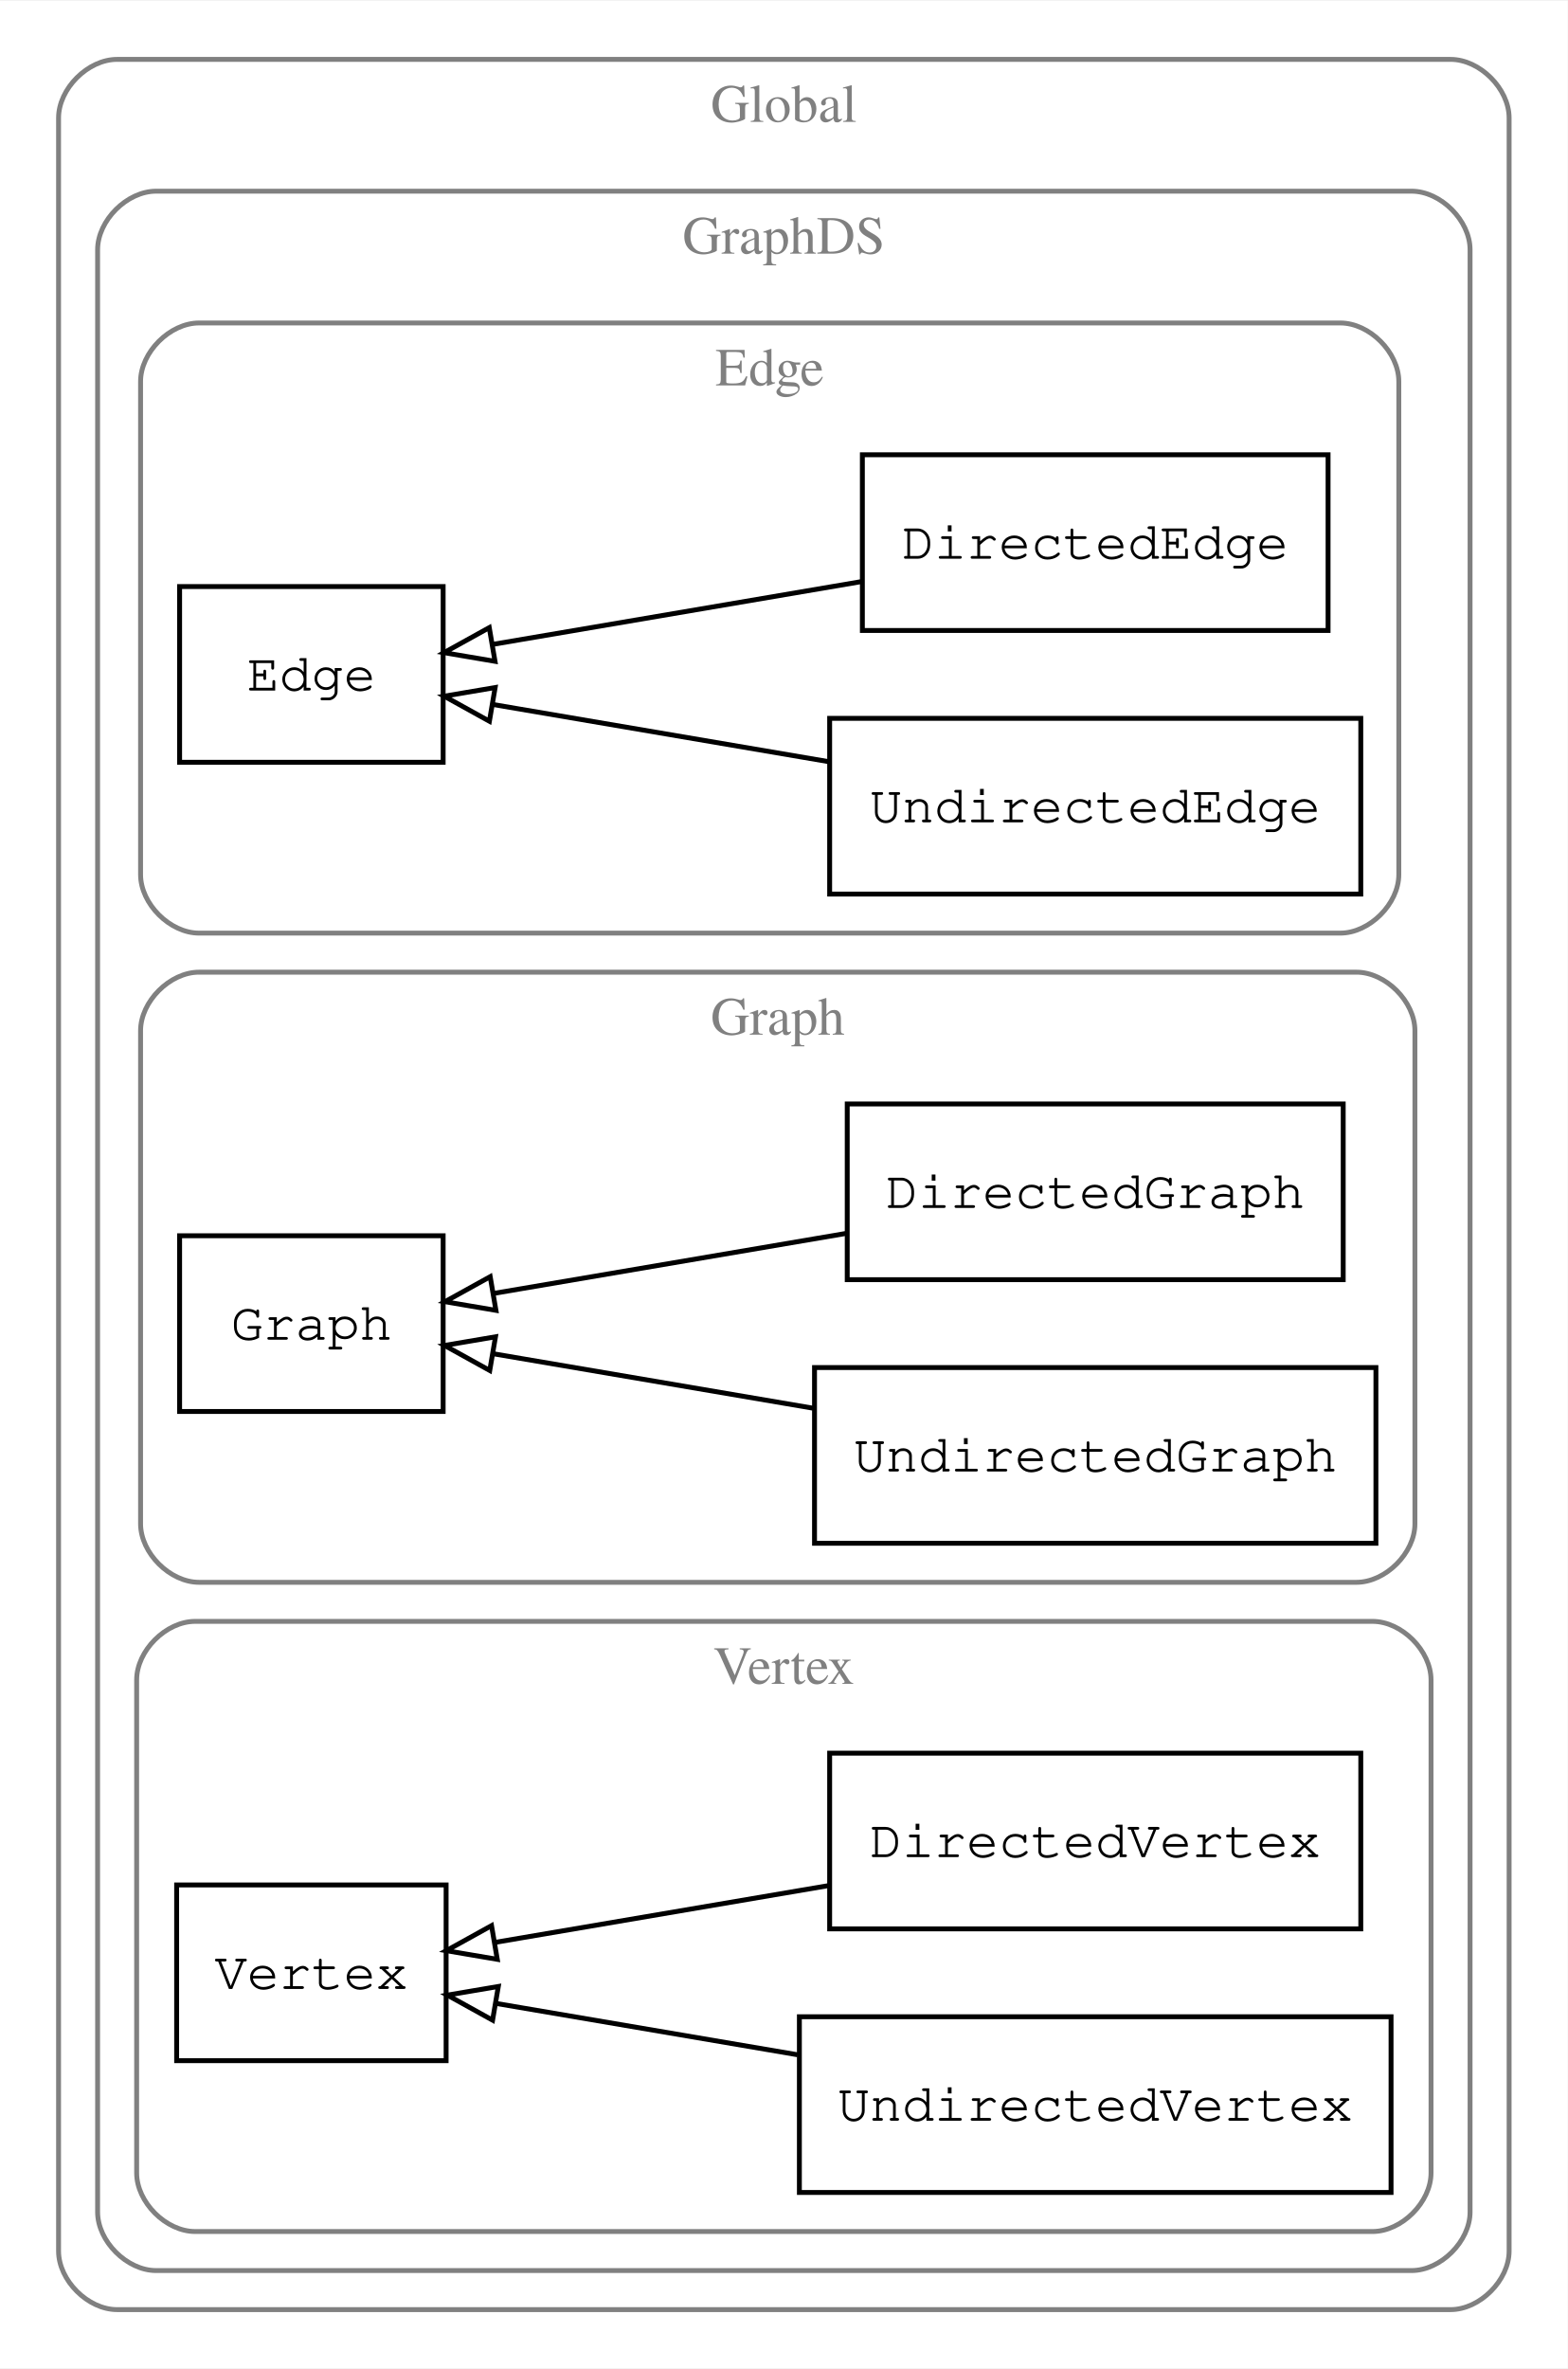
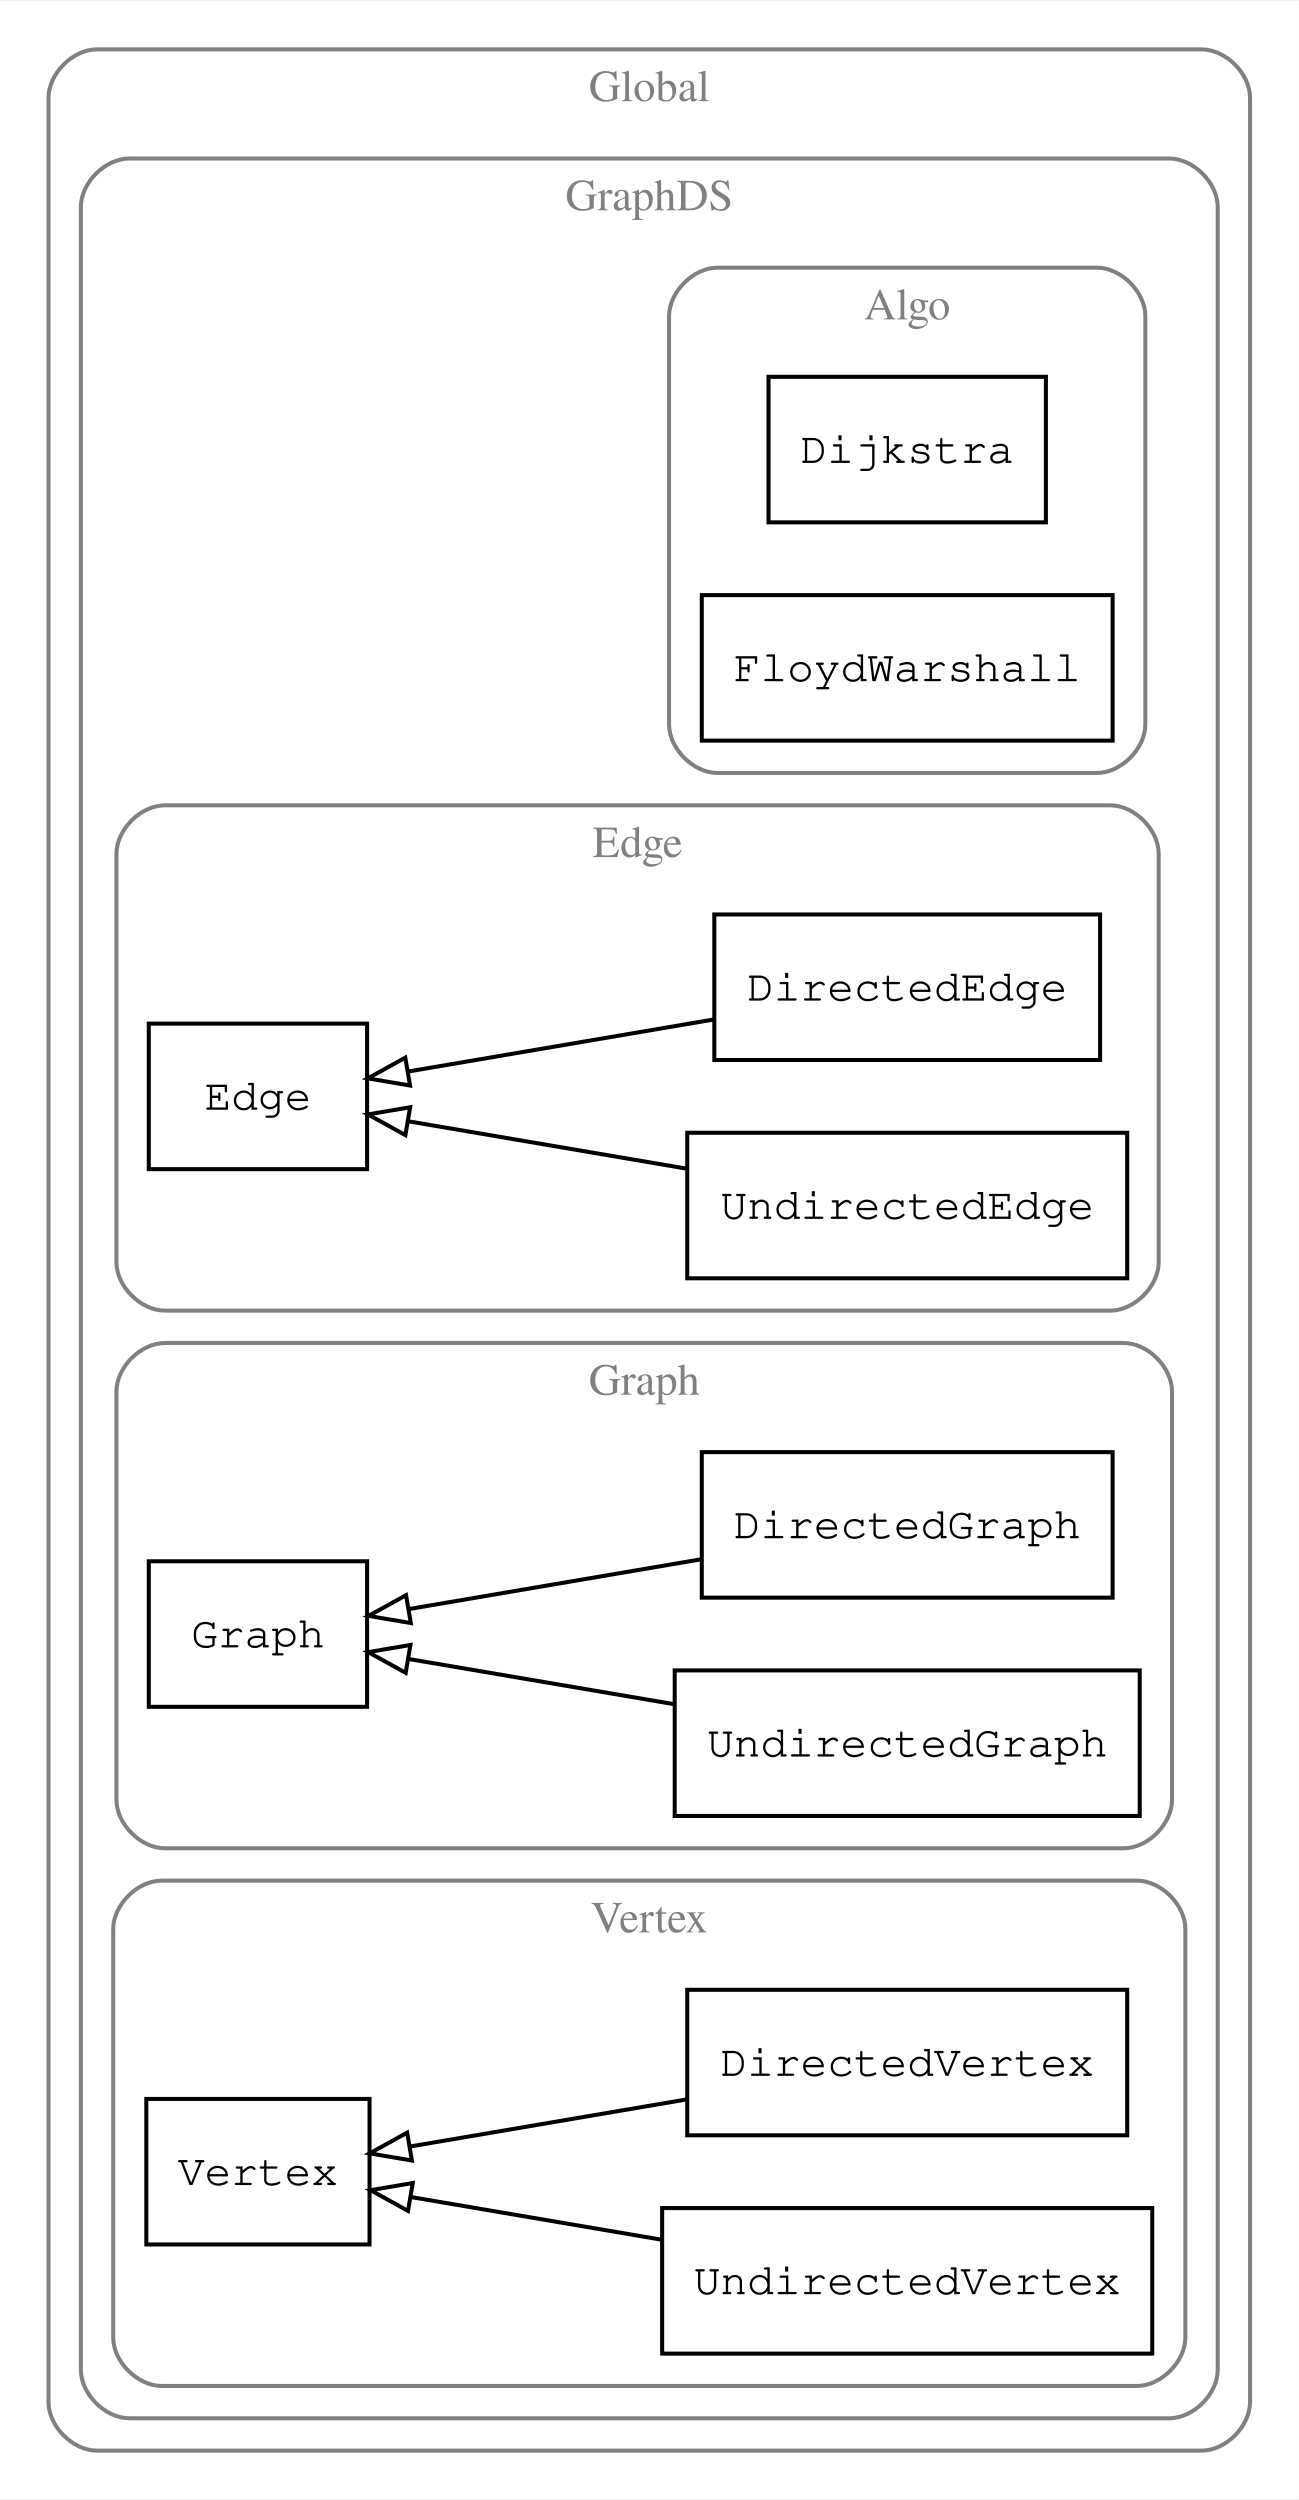
- <svg xmlns="http://www.w3.org/2000/svg" width="321pt" height="485pt" viewBox="0.00 0.00 321.22 485.00">
-   <g id="graph0" class="graph" transform="scale(1 1) rotate(0) translate(4 481)">
-     <polygon fill="white" stroke="none" points="-4,4 -4,-481 317.224,-481 317.224,4 -4,4" />
+ <svg xmlns="http://www.w3.org/2000/svg" width="321pt" height="618pt" viewBox="0.00 0.00 321.22 618.00">
+   <g id="graph0" class="graph" transform="scale(1 1) rotate(0) translate(4 614)">
+     <polygon fill="white" stroke="none" points="-4,4 -4,-614 317.224,-614 317.224,4 -4,4" />
    <g id="clust1" class="cluster">
-       <path fill="none" stroke="gray" d="M20,-8C20,-8 293.224,-8 293.224,-8 299.224,-8 305.224,-14 305.224,-20 305.224,-20 305.224,-457 305.224,-457 305.224,-463 299.224,-469 293.224,-469 293.224,-469 20,-469 20,-469 14,-469 8,-463 8,-457 8,-457 8,-20 8,-20 8,-14 14,-8 20,-8" />
-       <text text-anchor="middle" x="156.612" y="-456.2" font-family="Times,serif" font-size="11.00" fill="gray">Global</text>
+       <path fill="none" stroke="gray" d="M20,-8C20,-8 293.224,-8 293.224,-8 299.224,-8 305.224,-14 305.224,-20 305.224,-20 305.224,-590 305.224,-590 305.224,-596 299.224,-602 293.224,-602 293.224,-602 20,-602 20,-602 14,-602 8,-596 8,-590 8,-590 8,-20 8,-20 8,-14 14,-8 20,-8" />
+       <text text-anchor="middle" x="156.612" y="-589.2" font-family="Times,serif" font-size="11.00" fill="gray">Global</text>
    </g>
    <g id="clust2" class="cluster">
-       <path fill="none" stroke="gray" d="M28,-16C28,-16 285.224,-16 285.224,-16 291.224,-16 297.224,-22 297.224,-28 297.224,-28 297.224,-430 297.224,-430 297.224,-436 291.224,-442 285.224,-442 285.224,-442 28,-442 28,-442 22,-442 16,-436 16,-430 16,-430 16,-28 16,-28 16,-22 22,-16 28,-16" />
-       <text text-anchor="middle" x="156.612" y="-429.2" font-family="Times,serif" font-size="11.00" fill="gray">GraphDS</text>
+       <path fill="none" stroke="gray" d="M28,-16C28,-16 285.224,-16 285.224,-16 291.224,-16 297.224,-22 297.224,-28 297.224,-28 297.224,-563 297.224,-563 297.224,-569 291.224,-575 285.224,-575 285.224,-575 28,-575 28,-575 22,-575 16,-569 16,-563 16,-563 16,-28 16,-28 16,-22 22,-16 28,-16" />
+       <text text-anchor="middle" x="156.612" y="-562.2" font-family="Times,serif" font-size="11.00" fill="gray">GraphDS</text>
    </g>
    <g id="clust3" class="cluster">
+       <path fill="none" stroke="gray" d="M173.508,-423C173.508,-423 267.322,-423 267.322,-423 273.322,-423 279.322,-429 279.322,-435 279.322,-435 279.322,-536 279.322,-536 279.322,-542 273.322,-548 267.322,-548 267.322,-548 173.508,-548 173.508,-548 167.508,-548 161.508,-542 161.508,-536 161.508,-536 161.508,-435 161.508,-435 161.508,-429 167.508,-423 173.508,-423" />
+       <text text-anchor="middle" x="220.415" y="-535.2" font-family="Times,serif" font-size="11.00" fill="gray">Algo</text>
+     </g>
+     <g id="clust4" class="cluster">
      <path fill="none" stroke="gray" d="M36.803,-290C36.803,-290 270.623,-290 270.623,-290 276.623,-290 282.623,-296 282.623,-302 282.623,-302 282.623,-403 282.623,-403 282.623,-409 276.623,-415 270.623,-415 270.623,-415 36.803,-415 36.803,-415 30.803,-415 24.803,-409 24.803,-403 24.803,-403 24.803,-302 24.803,-302 24.803,-296 30.803,-290 36.803,-290" />
      <text text-anchor="middle" x="153.713" y="-402.2" font-family="Times,serif" font-size="11.00" fill="gray">Edge</text>
    </g>
-     <g id="clust4" class="cluster">
+     <g id="clust5" class="cluster">
      <path fill="none" stroke="gray" d="M36.803,-157C36.803,-157 273.923,-157 273.923,-157 279.923,-157 285.923,-163 285.923,-169 285.923,-169 285.923,-270 285.923,-270 285.923,-276 279.923,-282 273.923,-282 273.923,-282 36.803,-282 36.803,-282 30.803,-282 24.803,-276 24.803,-270 24.803,-270 24.803,-169 24.803,-169 24.803,-163 30.803,-157 36.803,-157" />
      <text text-anchor="middle" x="155.363" y="-269.2" font-family="Times,serif" font-size="11.00" fill="gray">Graph</text>
    </g>
-     <g id="clust5" class="cluster">
+     <g id="clust6" class="cluster">
      <path fill="none" stroke="gray" d="M36,-24C36,-24 277.224,-24 277.224,-24 283.224,-24 289.224,-30 289.224,-36 289.224,-36 289.224,-137 289.224,-137 289.224,-143 283.224,-149 277.224,-149 277.224,-149 36,-149 36,-149 30,-149 24,-143 24,-137 24,-137 24,-36 24,-36 24,-30 30,-24 36,-24" />
      <text text-anchor="middle" x="156.612" y="-136.2" font-family="Times,serif" font-size="11.00" fill="gray">Vertex</text>
    </g>
    <g id="node1" class="node">
+       <polygon fill="none" stroke="black" points="254.724,-521 186.106,-521 186.106,-485 254.724,-485 254.724,-521" />
+       <text text-anchor="middle" x="220.415" y="-499.7" font-family="Courier,monospace" font-size="11.00">Dijkstra</text>
+     </g>
+     <g id="node2" class="node">
+       <polygon fill="none" stroke="black" points="271.229,-467 169.601,-467 169.601,-431 271.229,-431 271.229,-467" />
+       <text text-anchor="middle" x="220.415" y="-445.7" font-family="Courier,monospace" font-size="11.00">FloydWarshall</text>
+     </g>
+     <g id="node3" class="node">
      <polygon fill="none" stroke="black" points="268.128,-388 172.702,-388 172.702,-352 268.128,-352 268.128,-388" />
      <text text-anchor="middle" x="220.415" y="-366.7" font-family="Courier,monospace" font-size="11.00">DirectedEdge</text>
    </g>
-     <g id="node2" class="node">
+     <g id="node4" class="node">
      <polygon fill="none" stroke="black" points="86.803,-361 32.803,-361 32.803,-325 86.803,-325 86.803,-361" />
      <text text-anchor="middle" x="59.803" y="-339.7" font-family="Courier,monospace" font-size="11.00">Edge</text>
    </g>
    <g id="edge1" class="edge">
      <path fill="none" stroke="black" d="M172.684,-362.045C148.545,-357.936 119.532,-352.997 97.1,-349.179" />
      <polygon fill="none" stroke="black" points="97.429,-345.684 86.984,-347.457 96.254,-352.585 97.429,-345.684" />
    </g>
-     <g id="node3" class="node">
+     <g id="node5" class="node">
      <polygon fill="none" stroke="black" points="274.831,-334 165.999,-334 165.999,-298 274.831,-298 274.831,-334" />
      <text text-anchor="middle" x="220.415" y="-312.7" font-family="Courier,monospace" font-size="11.00">UndirectedEdge</text>
    </g>
    <g id="edge2" class="edge">
      <path fill="none" stroke="black" d="M166.158,-325.066C143.369,-328.945 117.352,-333.374 96.874,-336.86" />
      <polygon fill="none" stroke="black" points="96.282,-333.41 87.011,-338.539 97.457,-340.311 96.282,-333.41" />
    </g>
-     <g id="node4" class="node">
+     <g id="node6" class="node">
      <polygon fill="none" stroke="black" points="271.229,-255 169.601,-255 169.601,-219 271.229,-219 271.229,-255" />
      <text text-anchor="middle" x="220.415" y="-233.7" font-family="Courier,monospace" font-size="11.00">DirectedGraph</text>
    </g>
-     <g id="node5" class="node">
+     <g id="node7" class="node">
      <polygon fill="none" stroke="black" points="86.803,-228 32.803,-228 32.803,-192 86.803,-192 86.803,-228" />
      <text text-anchor="middle" x="59.803" y="-206.7" font-family="Courier,monospace" font-size="11.00">Graph</text>
    </g>
    <g id="edge3" class="edge">
      <path fill="none" stroke="black" d="M169.229,-228.457C145.831,-224.474 118.505,-219.822 97.139,-216.185" />
      <polygon fill="none" stroke="black" points="97.618,-212.717 87.173,-214.489 96.444,-219.617 97.618,-212.717" />
    </g>
-     <g id="node6" class="node">
+     <g id="node8" class="node">
      <polygon fill="none" stroke="black" points="277.931,-201 162.899,-201 162.899,-165 277.931,-165 277.931,-201" />
      <text text-anchor="middle" x="220.415" y="-179.7" font-family="Courier,monospace" font-size="11.00">UndirectedGraph</text>
    </g>
    <g id="edge4" class="edge">
      <path fill="none" stroke="black" d="M162.601,-192.671C140.749,-196.391 116.415,-200.533 97.019,-203.835" />
      <polygon fill="none" stroke="black" points="96.353,-200.398 87.082,-205.527 97.528,-207.299 96.353,-200.398" />
    </g>
-     <g id="node7" class="node">
+     <g id="node9" class="node">
      <polygon fill="none" stroke="black" points="274.831,-122 165.999,-122 165.999,-86 274.831,-86 274.831,-122" />
      <text text-anchor="middle" x="220.415" y="-100.7" font-family="Courier,monospace" font-size="11.00">DirectedVertex</text>
    </g>
-     <g id="node9" class="node">
+     <g id="node11" class="node">
      <polygon fill="none" stroke="black" points="87.411,-95 32.195,-95 32.195,-59 87.411,-59 87.411,-95" />
      <text text-anchor="middle" x="59.803" y="-73.7" font-family="Courier,monospace" font-size="11.00">Vertex</text>
    </g>
    <g id="edge5" class="edge">
      <path fill="none" stroke="black" d="M166.158,-94.934C143.627,-91.099 117.939,-86.726 97.57,-83.259" />
      <polygon fill="none" stroke="black" points="97.893,-79.763 87.448,-81.536 96.719,-86.664 97.893,-79.763" />
    </g>
-     <g id="node8" class="node">
+     <g id="node10" class="node">
      <polygon fill="none" stroke="black" points="281.033,-68 159.797,-68 159.797,-32 281.033,-32 281.033,-68" />
      <text text-anchor="middle" x="220.415" y="-46.7" font-family="Courier,monospace" font-size="11.00">UndirectedVertex</text>
    </g>
    <g id="edge6" class="edge">
      <path fill="none" stroke="black" d="M159.451,-60.208C138.674,-63.744 116.011,-67.602 97.652,-70.727" />
      <polygon fill="none" stroke="black" points="96.933,-67.299 87.662,-72.428 98.107,-74.2 96.933,-67.299" />
    </g>
  </g>
</svg>
